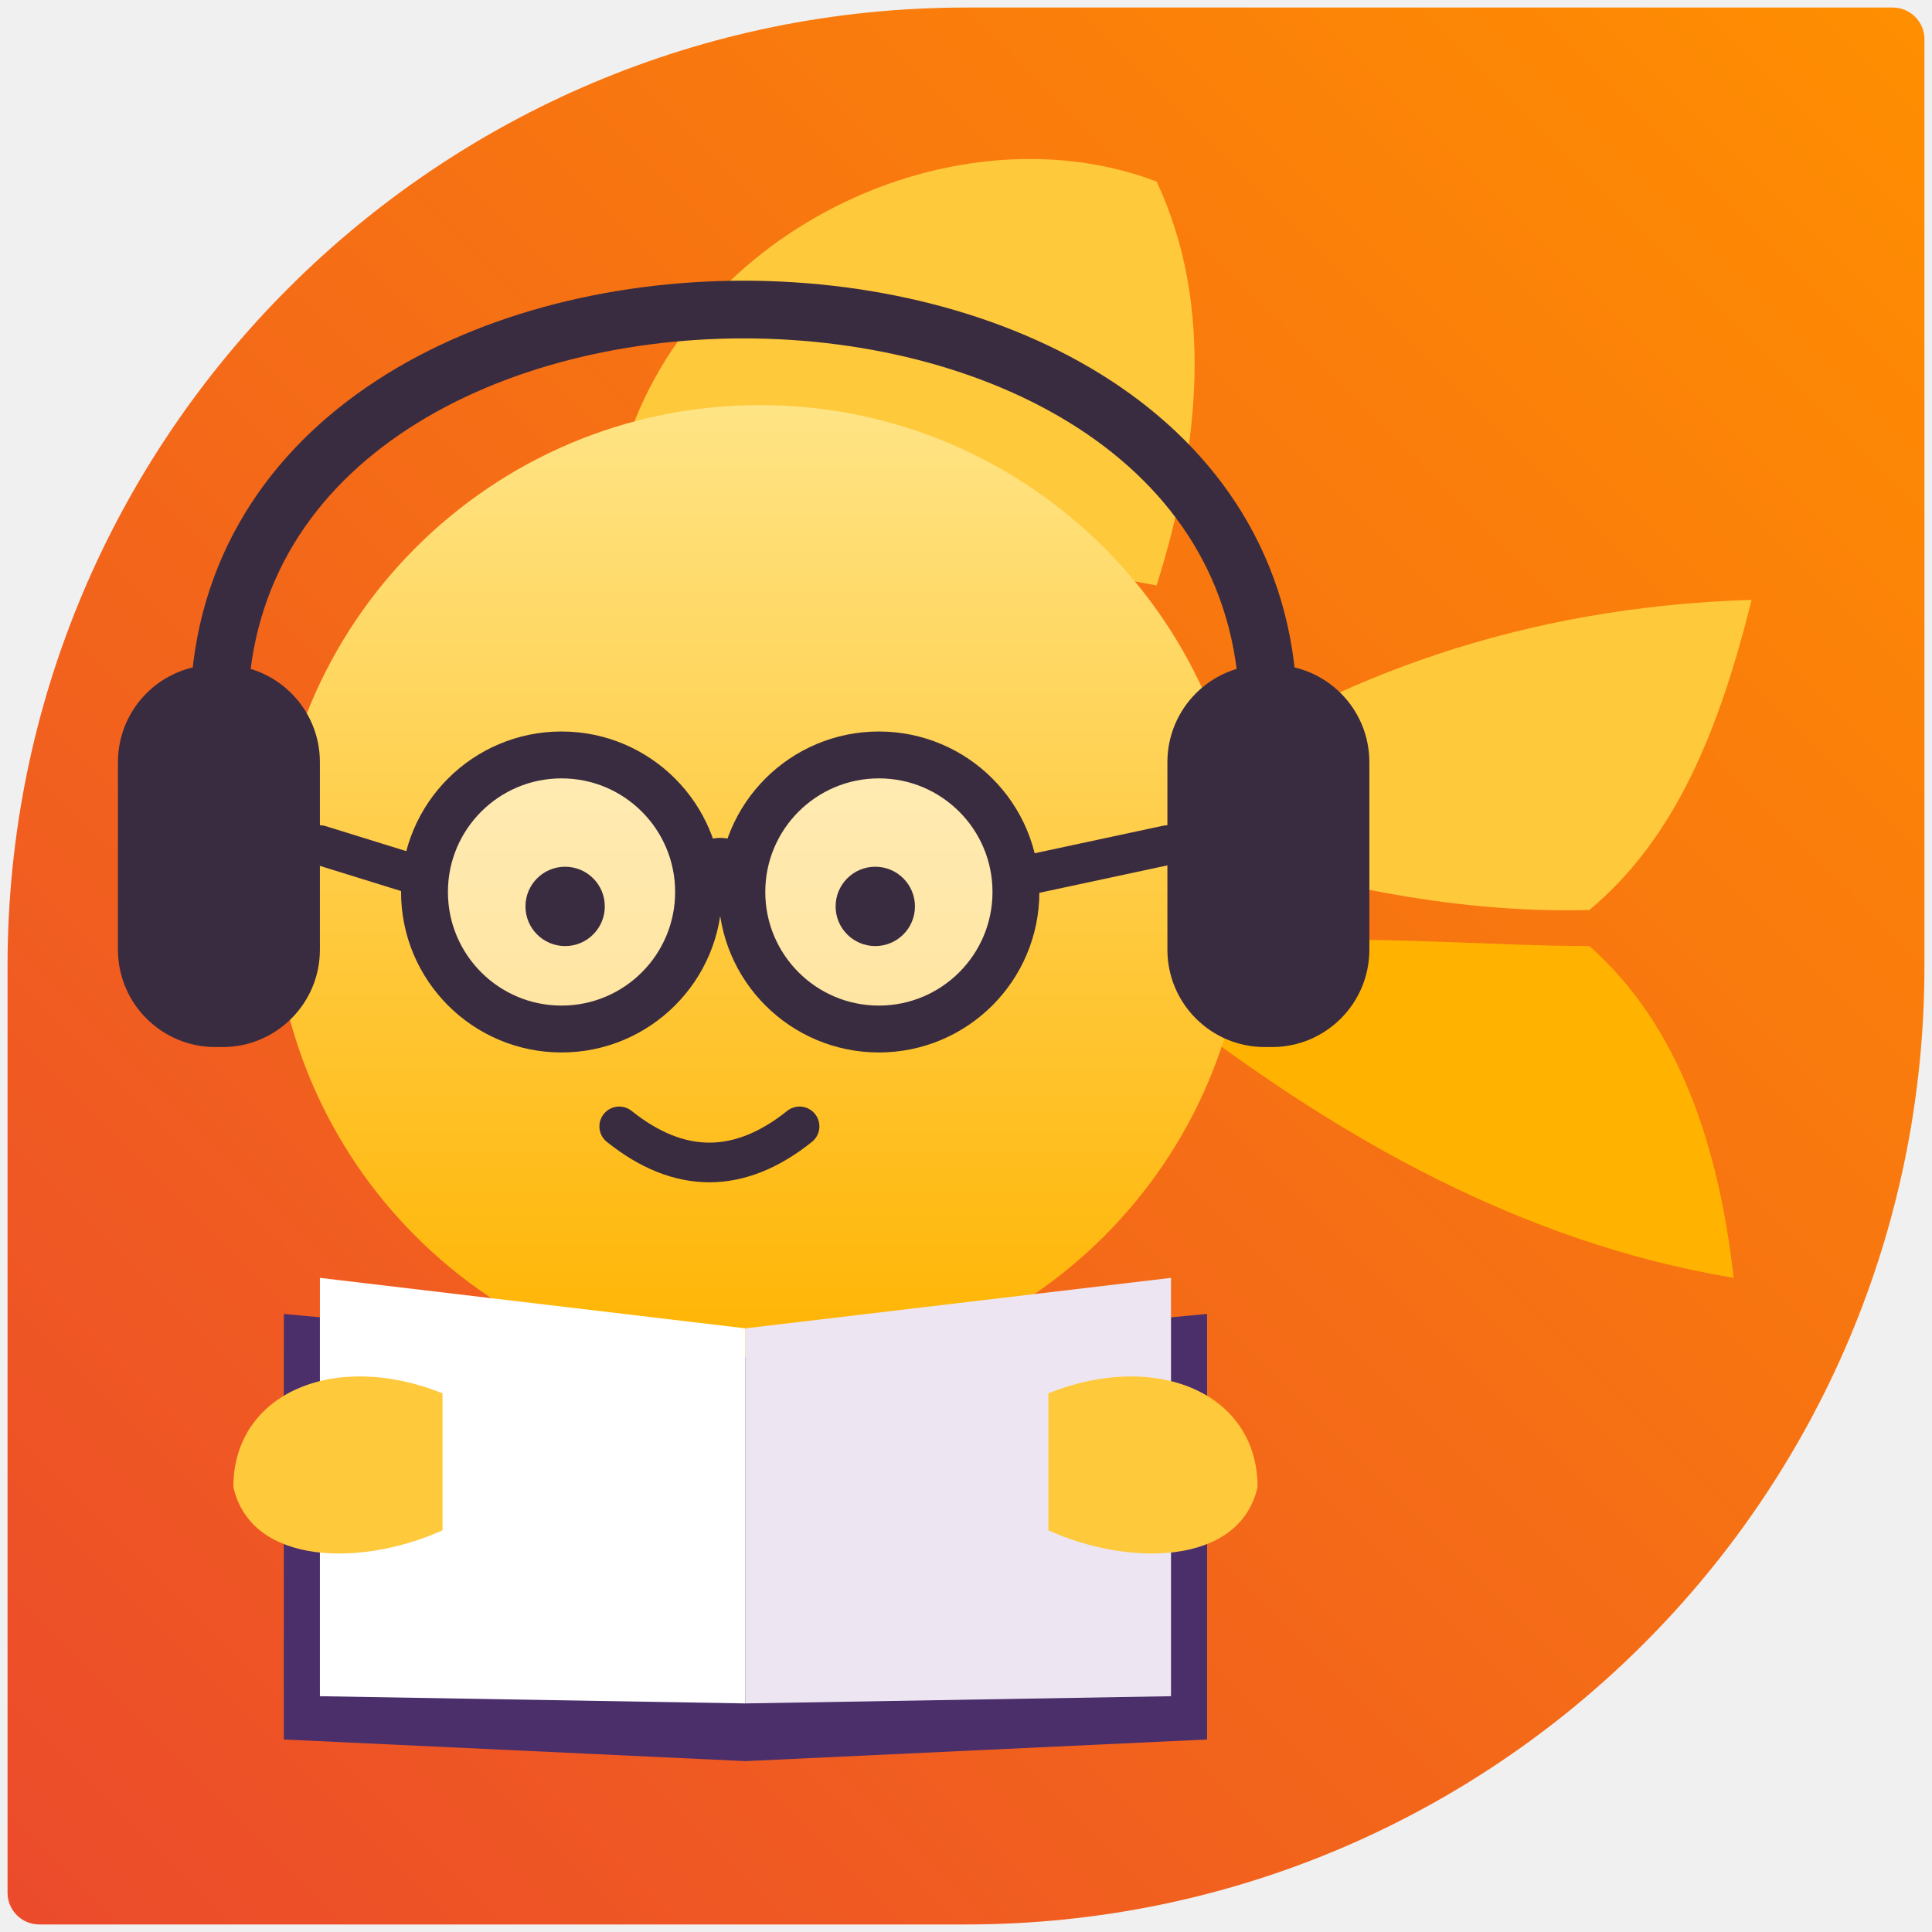
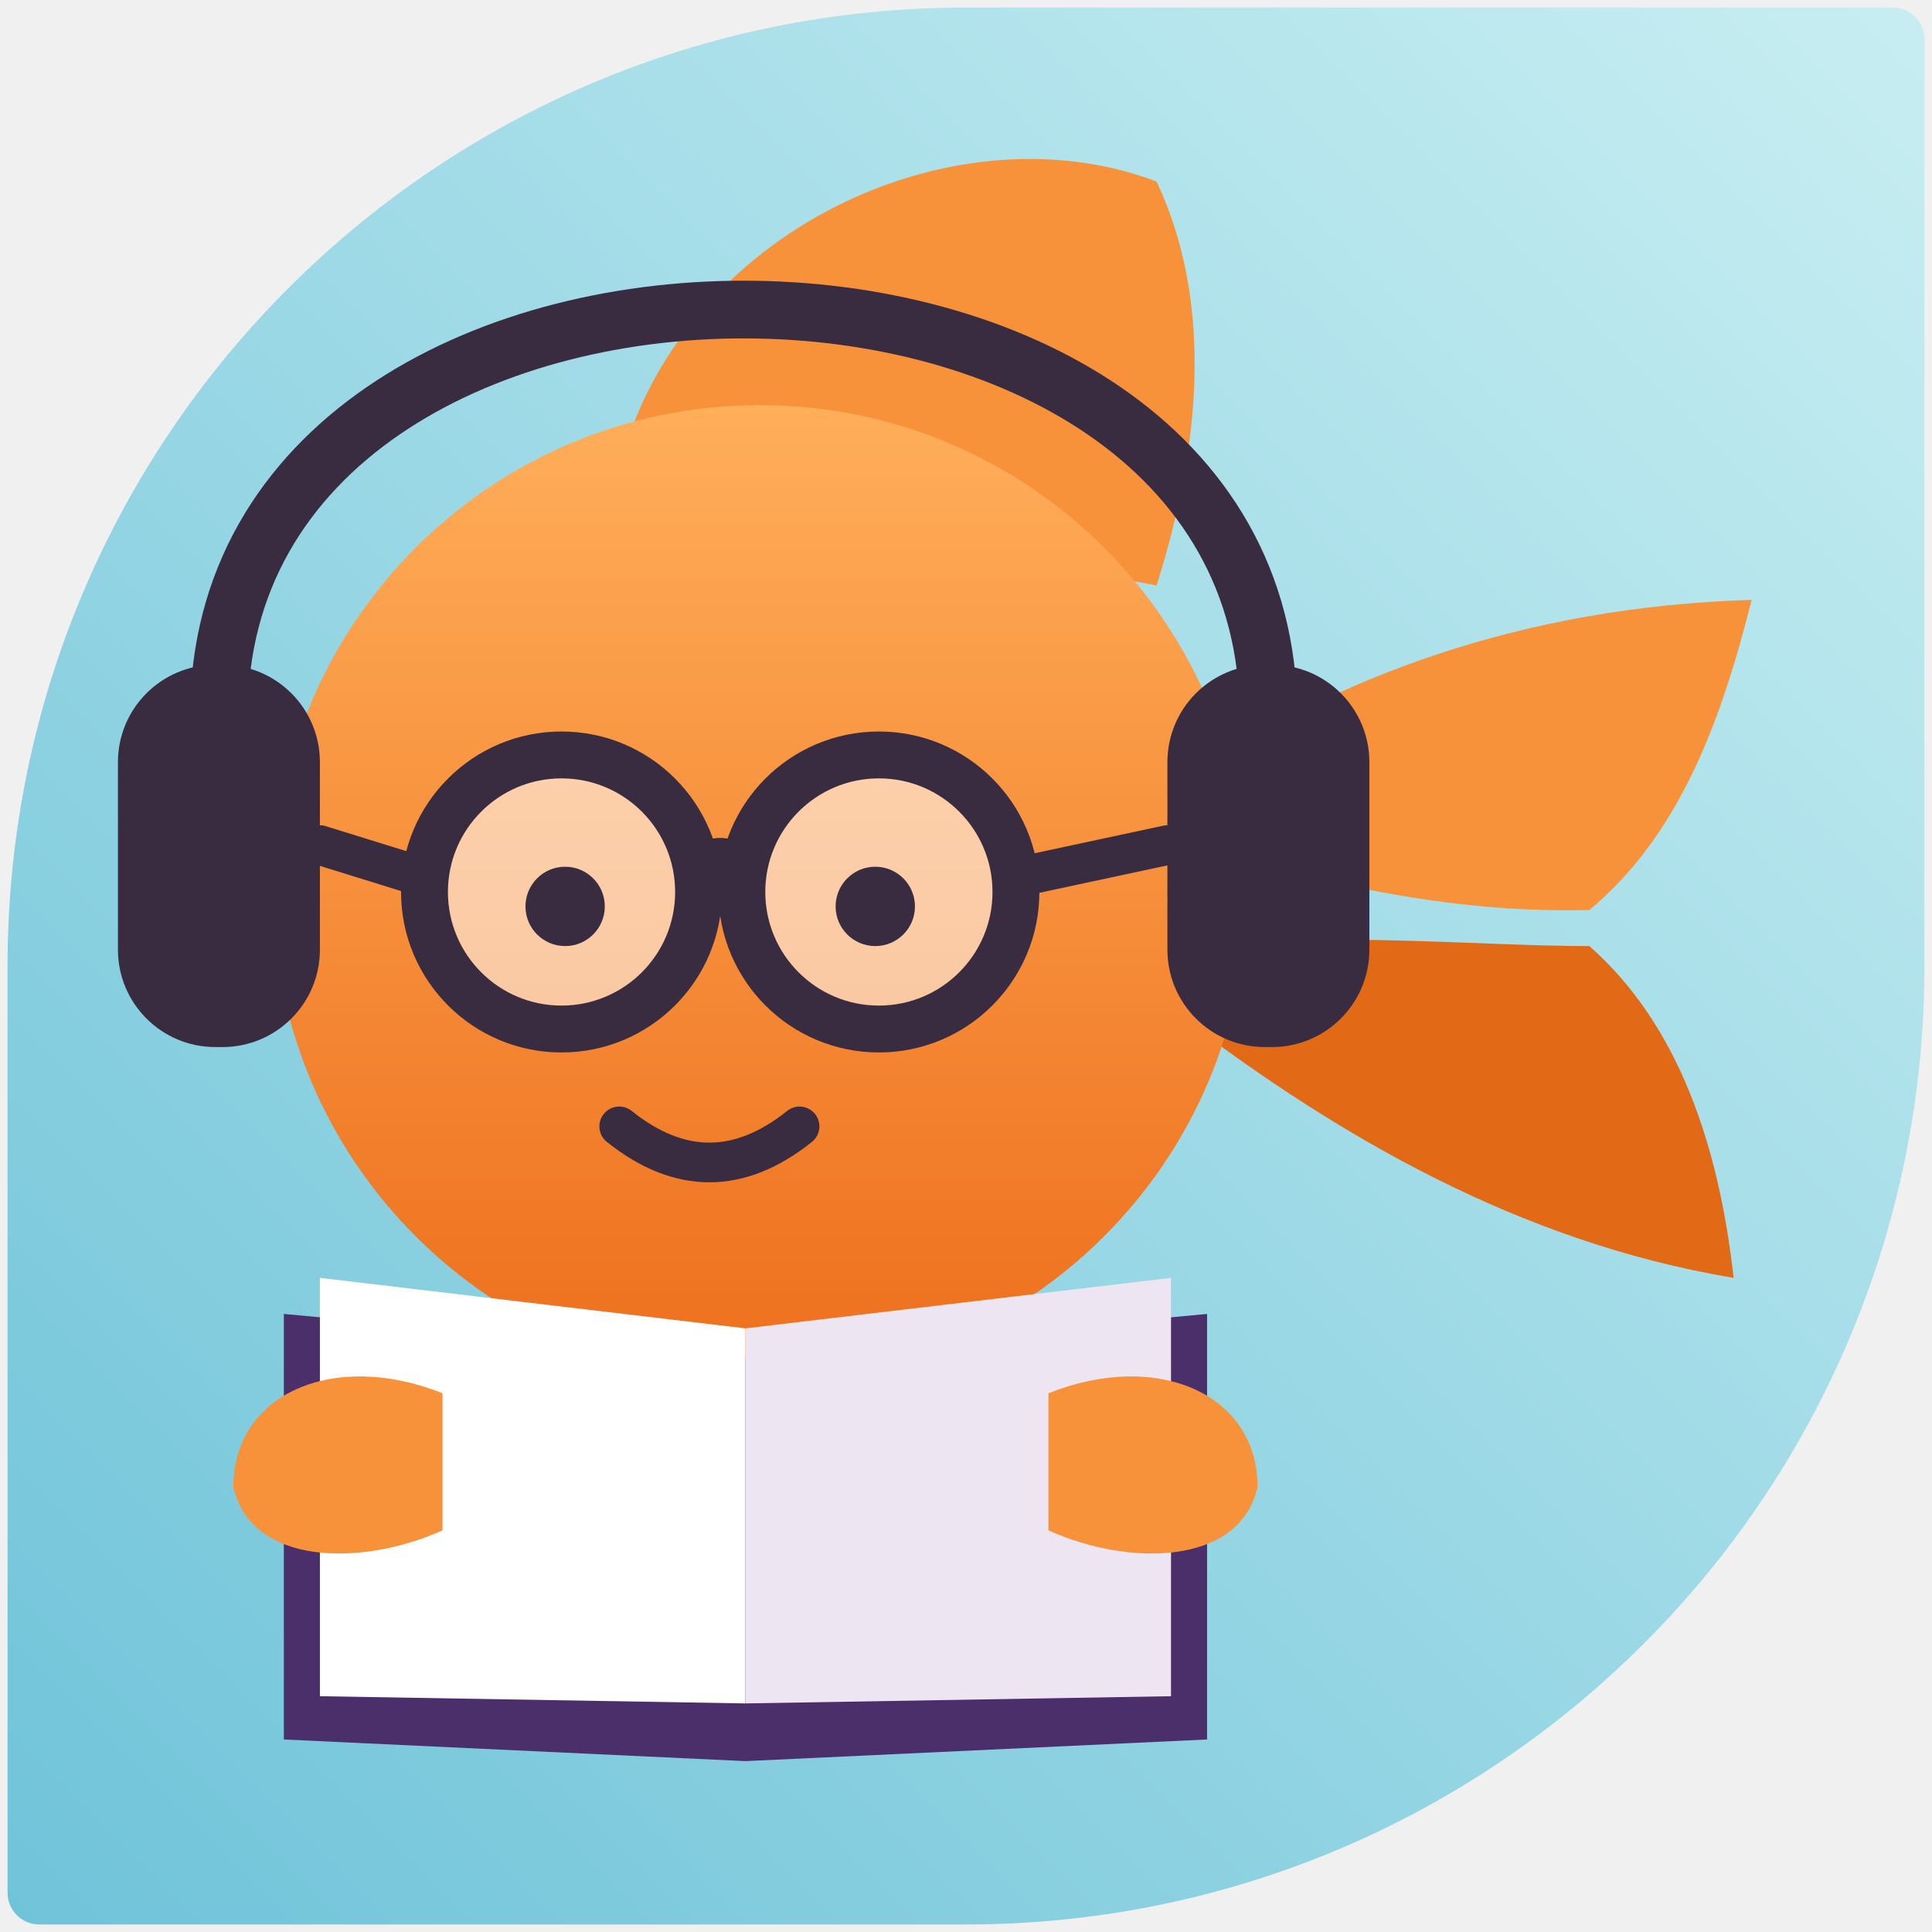
<svg xmlns="http://www.w3.org/2000/svg" width="256" height="256" viewBox="0 0 256 256">
  <defs>
    <linearGradient id="bg" x1="0" y1="1" x2="1" y2="0">
-       <stop offset="0" stop-color="#EB4A2C" />
-       <stop offset="1" stop-color="#FF8F00" />
+       <stop offset="0" stop-color="#6FC3D9" />
+       <stop offset="1" stop-color="#C8EEF2" />
    </linearGradient>
    <linearGradient id="fb" x1="0" y1="0" x2="0" y2="1">
-       <stop offset="0" stop-color="#FFE485" />
-       <stop offset="1" stop-color="#FFB300" />
+       <stop offset="0" stop-color="#FFAE5A" />
+       <stop offset="1" stop-color="#EE6F1C" />
    </linearGradient>
    <clipPath id="c">
      <path d="M128.0,1.0 H250.8 A4.2,4.2 0 0 1 255.0,5.2 V128.0 A127.0,127.0 0 0 1 128.0,255.0 H5.2 A4.2,4.2 0 0 1 1.0,250.8 V128.0 A127.0,127.0 0 0 1 128.0,1.0 Z" />
    </clipPath>
  </defs>
  <path d="M128.0,1.0 H250.8 A4.2,4.2 0 0 1 255.0,5.2 V128.0 A127.0,127.0 0 0 1 128.0,255.0 H5.2 A4.2,4.2 0 0 1 1.0,250.8 V128.0 A127.0,127.0 0 0 1 128.0,1.0 Z" fill="url(#bg)" />
  <g clip-path="url(#c)">
    <g transform="translate(-14,-18) scale(0.4778667)">
-       <path d="M360,252 C400,226 450,206 515,204 C506,240 494,270 470,290 C430,291 394,282 360,272 Z" fill="#FFC93C" />
-       <path d="M360,300 C400,296 440,300 470,300 C495,322 506,356 510,392 C450,382 400,352 360,322 Z" fill="#FFB300" />
-       <path d="M200,172 C214,104 292,66 350,88 C366,122 362,162 350,200 Z" fill="#FFC93C" />
+       <path d="M360,252 C400,226 450,206 515,204 C506,240 494,270 470,290 C430,291 394,282 360,272 Z" fill="#F7923A" />
+       <path d="M360,300 C400,296 440,300 470,300 C495,322 506,356 510,392 C450,382 400,352 360,322 Z" fill="#E26A16" />
+       <path d="M200,172 C214,104 292,66 350,88 C366,122 362,162 350,200 Z" fill="#F7923A" />
      <circle cx="240" cy="285" r="135" fill="url(#fb)" />
      <path d="M90,236 C90,86 381,86 381,236" fill="none" stroke="#3A2C40" stroke-width="16" stroke-linecap="round" />
      <rect x="62" y="222" width="56" height="106" rx="27" fill="#3A2C40" />
      <rect x="353" y="222" width="56" height="106" rx="27" fill="#3A2C40" />
      <g fill="#FFFFFF" fill-opacity="0.55" stroke="#3A2C40" stroke-width="13">
        <circle cx="185" cy="285" r="38" />
        <circle cx="273" cy="285" r="38" />
      </g>
      <g fill="none" stroke="#3A2C40" stroke-width="11" stroke-linecap="round">
        <path d="M222,280 Q229,271 236,280" />
        <path d="M311,281 L353,272" />
        <path d="M147,281 L118,272" />
        <path d="M201,350 Q226,370 251,350" />
      </g>
      <circle cx="186" cy="289" r="11" fill="#3A2C40" />
      <circle cx="272" cy="289" r="11" fill="#3A2C40" />
      <path d="M108,402 L236,414 L364,402 L364,520 L236,526 L108,520 Z" fill="#4A2F6B" />
      <path d="M118,392 L236,406 L236,510 L118,508 Z" fill="#FFFFFF" />
      <path d="M236,406 L354,392 L354,508 L236,510 Z" fill="#EDE6F2" />
-       <path d="M152,424 C122,412 94,424 94,450 C99,472 130,472 152,462 Z" fill="#FFC93C" />
-       <path d="M320,424 C350,412 378,424 378,450 C373,472 342,472 320,462 Z" fill="#FFC93C" />
+       <path d="M152,424 C122,412 94,424 94,450 C99,472 130,472 152,462 Z" fill="#F7923A" />
+       <path d="M320,424 C350,412 378,424 378,450 C373,472 342,472 320,462 Z" fill="#F7923A" />
    </g>
  </g>
</svg>
